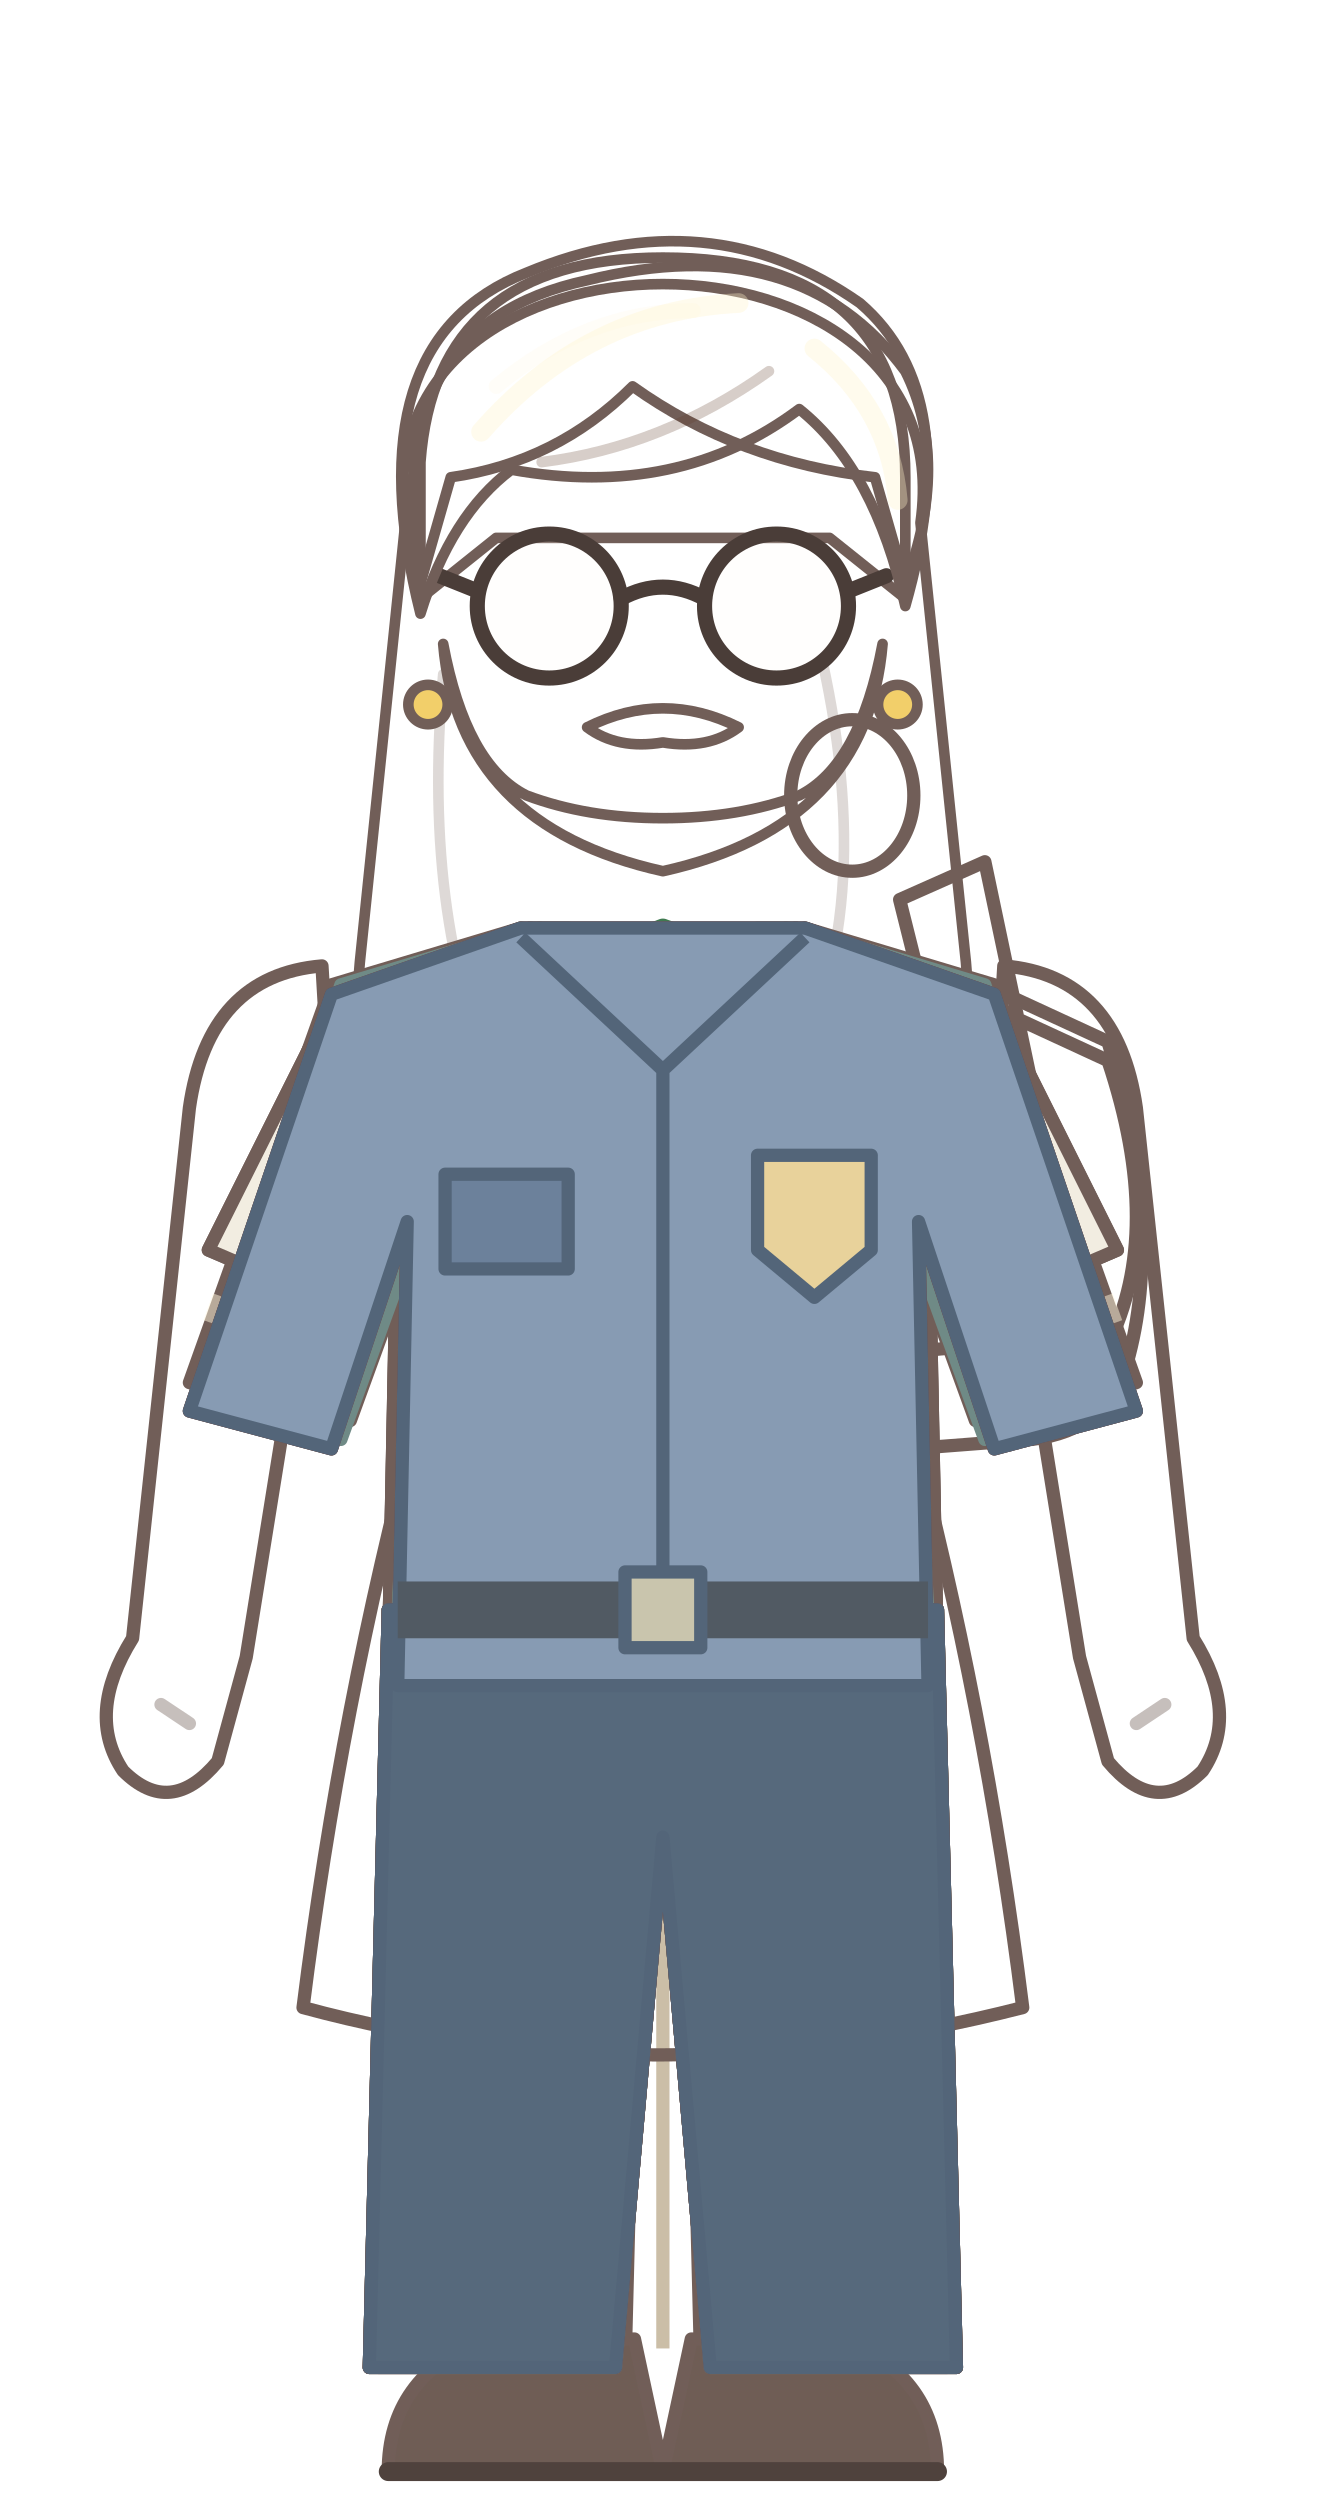
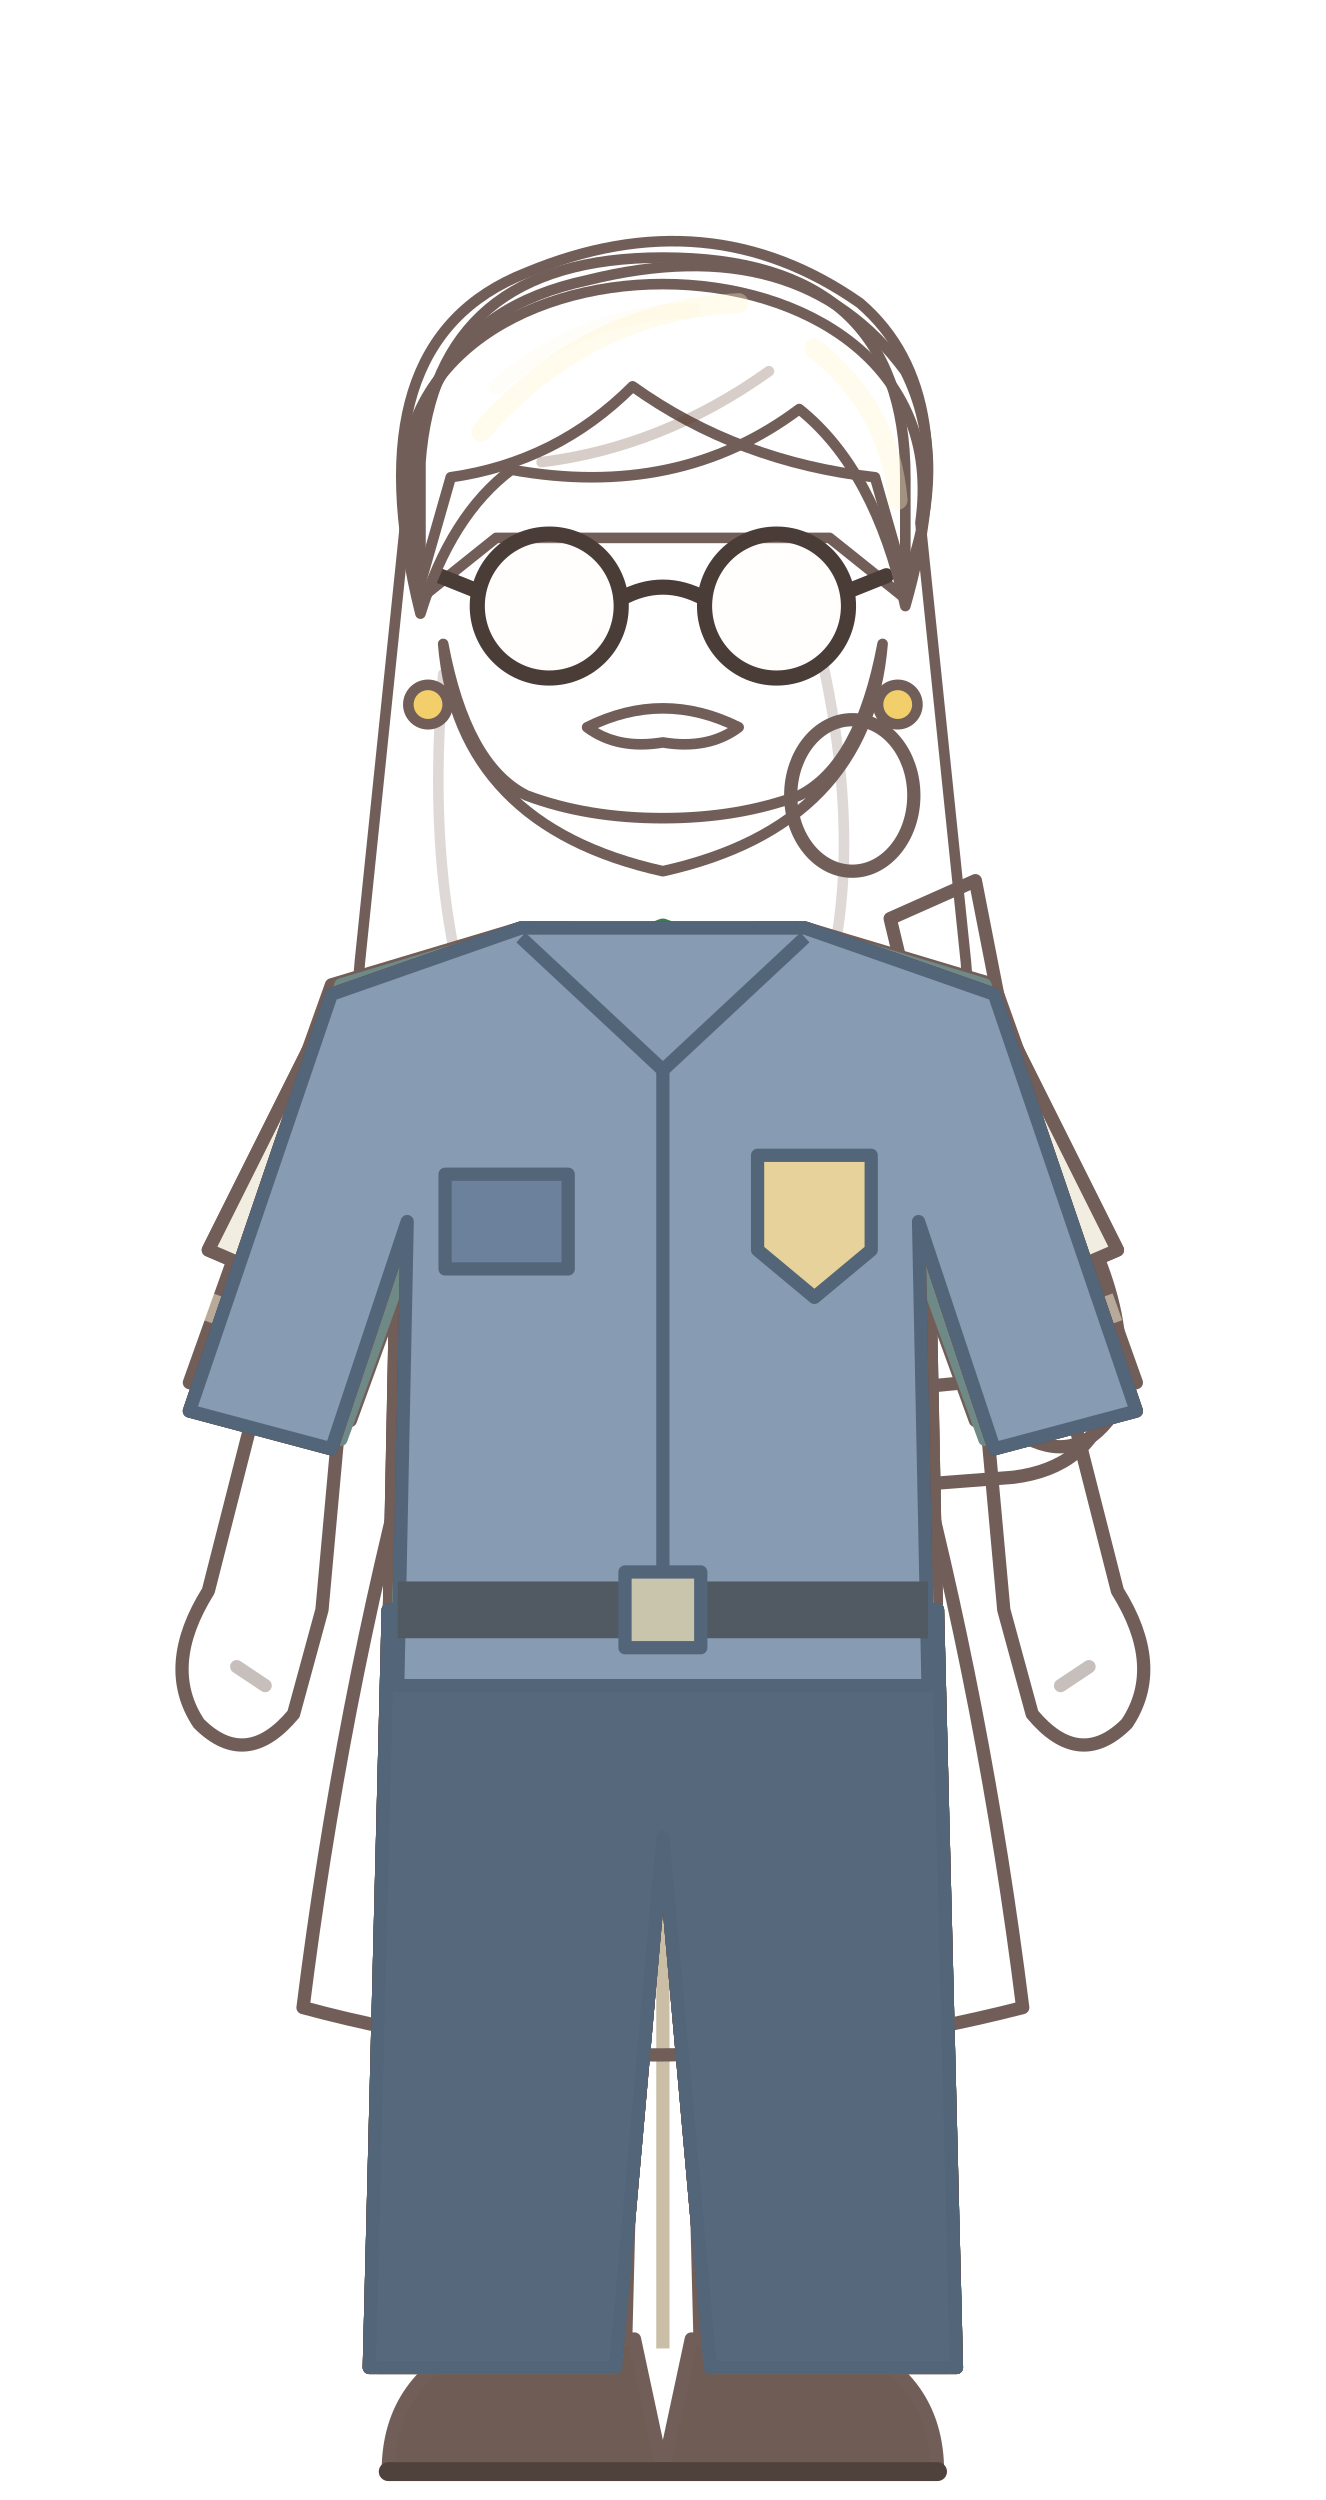
<svg xmlns="http://www.w3.org/2000/svg" width="140" height="264" viewBox="0 0 140 264">
  <g id="hair-back-short" transform="translate(14 4) scale(.8)" stroke="#715e58" stroke-width="1.4" stroke-linecap="round" stroke-linejoin="round">
    <path d="M38 74V56Q40 29 70 29q32 0 32 29v16l-10-8H48Z" fill="url(#material-2)" />
  </g>
  <g id="hair-back" transform="translate(14 4) scale(.8)" stroke="#715e58" stroke-width="1.4" stroke-linecap="round" stroke-linejoin="round">
    <path d="M36 64C30 22 110 22 104 64l6 58q2 22-14 26l-16 2q-10-4-10-14h0q0 10-10 14l-16-2q-16-4-14-26Z" fill="url(#material-2)" />
    <path d="M41 84q-3 34 8 56m42-58q8 36-6 58" fill="none" stroke="#594235" opacity=".2" />
  </g>
  <g id="legs" stroke="#715e58" stroke-width="1.4" stroke-linecap="round" stroke-linejoin="round">
    <path d="M50 172h18l-2 78H52Zm22 0h18l-2 78H74Z" fill="url(#material-3)" />
    <path d="M51 247h16l3 14H41q0-10 10-14Zm22 0h16q10 4 10 14H70Z" fill="#6f5d55" />
    <path d="M41 261h29m0 0h29" stroke="#4f423d" stroke-width="2" />
  </g>
  <g id="hands" stroke="#715e58" stroke-width="1.4" stroke-linecap="round" stroke-linejoin="round">
-     <path d="M34 102q-12 1-14 15l-6 56q-5 8-1 14q5 5 10-1l3-11 9-56Zm72 0q12 1 14 15l6 56q5 8 1 14q-5 5-10-1l-3-11-9-56Z" fill="url(#material-3)" />
-     <path d="m17 180 3 2m100 0 3-2" fill="none" opacity=".4" />
+     <path d="M48 108Q40 104 36 113L22 168q-5 8-1 14q5 5 10-1l3-11L36 148 43 128Zm44 0q8-4 12 5l14 55q5 8 1 14q-5 5-10-1l-3-11-2-22-7-20Z" fill="url(#material-3)" />
+     <path d="m25 176 3 2m84 0 3-2" fill="none" opacity=".4" />
  </g>
  <g id="arm-belly" stroke="#715e58" stroke-width="1.4" stroke-linejoin="round" stroke-linecap="round">
-     <path d="M104 104l13 6q6 20 2 34q-2 7-10 8l-26 2q-5-1-5-5t5-5l21-2q2-10-4-26Z" fill="url(#material-3)" />
-     <ellipse cx="80" cy="152" rx="8" ry="7" fill="url(#material-3)" />
+     <path d="M100 130l12-5q7 13 5 23q-2 7-10 8l-26 2q-5-1-5-5t5-5l21-2q2-4-1-12Z" fill="url(#material-3)" />
+     <ellipse cx="80" cy="153" rx="8" ry="7" fill="url(#material-3)" />
  </g>
  <g id="arm-cheek" stroke="#715e58" stroke-width="1.4" stroke-linejoin="round" stroke-linecap="round">
-     <path d="M104 106l13 6q6 18 0 30q-4 5-10 1l-12-48 9-4 8 38q-2-4-7-6Z" fill="url(#material-3)" />
+     <path d="M100 130l12-5q9 15 5 25q-4 5-10 1l-13-54 9-4 9 46q-2-3-5-4Z" fill="url(#material-3)" />
    <ellipse cx="90" cy="84" rx="6.5" ry="8" fill="url(#material-3)" />
  </g>
  <g id="hair-daniel" transform="translate(14 4) scale(.8)" stroke="#715e58" stroke-width="1.4" stroke-linecap="round" stroke-linejoin="round">
    <path d="M38 72Q32 38 60 32q28-7 42 12q6 12 0 28l-4-14q-18-2-32-12-10 10-24 12Z" fill="url(#material-2)" />
    <path d="M48 46q12-10 26-10" fill="none" stroke="#fff4de" stroke-width="2" opacity=".2" />
    <path d="M41 80q2 24 29 30q27-6 29-30q-3 16-11 20-8 3-18 3t-18-3q-8-4-11-20Z" fill="url(#material-2)" />
    <path d="M60 91q10-5 20 0-4 3-10 2-6 1-10-2Z" fill="url(#material-2)" />
    <g fill="#fffdf4" fill-opacity=".18" stroke="#4a3d38" stroke-width="2">
      <circle cx="55" cy="75" r="9.5" />
      <circle cx="85" cy="75" r="9.5" />
    </g>
    <path d="M64.5 74q5.5-3 11 0M45.5 73l-5-2m54 2 5-2" fill="none" stroke="#4a3d38" stroke-width="2" />
  </g>
  <g id="hair-fabiana" transform="translate(14 4) scale(.8)" stroke="#715e58" stroke-width="1.4" stroke-linecap="round" stroke-linejoin="round">
    <path d="M38 76Q29 40 52 31q24-10 44 4q14 12 6 40-4-18-14-26-16 12-38 8-8 6-12 19Z" fill="url(#material-2)" />
    <path d="M46 52q14-16 34-17m10 6q10 8 11 20" fill="none" stroke="#fff4cc" stroke-width="2.6" opacity=".35" />
    <path d="M54 56q16-2 30-12" fill="none" stroke="#5e3a26" opacity=".25" />
    <circle cx="39" cy="88" r="2.6" fill="#f2cf6a" />
    <circle cx="101" cy="88" r="2.6" fill="#f2cf6a" />
  </g>
  <g id="adult-sol-m" stroke="#715e58" stroke-width="1.4" stroke-linejoin="round">
    <path d="M41 170h58l2 80H75l-5-56-5 56H39Z" fill="#c9b48c" />
    <path d="M56 98l-20 6-14 28 14 6 6-12-1 50h58l-1-50 6 12 14-6-14-28-20-6q-14 11-28 0Z" fill="url(#material-4)" />
    <path d="M58 99q12 10 24 0" fill="none" stroke="#fff6dc" stroke-width="2" opacity=".6" />
    <path d="M41 168h58" stroke="#8e7a5e" stroke-width="3" />
    <path d="M70 196v52" stroke="#a8936d" opacity=".6" />
  </g>
  <g id="adult-outing-m" stroke="#715e58" stroke-width="1.4" stroke-linejoin="round">
    <path d="M41 170h58l2 80H75l-5-56-5 56H39Z" fill="#4e6377" />
    <path d="M55 98l-20 6-15 42 14 4 8-22-1 48h58l-1-48 8 22 14-4-15-42-20-6q-15 11-30 0Z" fill="url(#material-4)" />
    <path d="m57 98 13 11 13-11-3 10-10 4-10-4Z" fill="url(#material-4)" />
    <path d="M70 112v58" fill="none" />
    <circle cx="70" cy="126" r="1.6" fill="#fff6dc" />
    <circle cx="70" cy="142" r="1.6" fill="#fff6dc" />
    <circle cx="70" cy="158" r="1.6" fill="#fff6dc" />
    <path d="M22 138l14 5m82-5-14 5" stroke="#fff6dc" stroke-width="3" opacity=".5" />
    <path d="M41 168h58" stroke="#3b4a59" stroke-width="3" />
    <path d="M48 180h12m20 0h12" stroke="#8fa4b0" />
  </g>
  <g id="adult-sol" stroke="#715e58" stroke-width="1.4" stroke-linejoin="round">
    <path d="M57 98l-17 6-12 24 12 5 5-13q2 22-1 30-8 30-12 62 37 10 76 0-4-32-12-62-3-8-1-30l5 13 12-5-12-24-17-6q-13 10-26 0Z" fill="url(#material-4)" />
    <path d="M45 150q25 7 50 0" fill="none" stroke="#fff6dc" stroke-width="4" />
    <path d="M59 99q11 9 22 0" fill="none" stroke="#fff6dc" stroke-width="2" opacity=".6" />
    <g fill="#fff6dc" stroke="none" opacity=".55">
      <circle cx="58" cy="176" r="3" />
      <circle cx="80" cy="186" r="3" />
      <circle cx="66" cy="200" r="3" />
      <circle cx="86" cy="204" r="3" />
      <circle cx="62" cy="122" r="2.5" />
      <circle cx="80" cy="132" r="2.5" />
    </g>
  </g>
  <g id="adult-outing" stroke="#715e58" stroke-width="1.4" stroke-linejoin="round">
    <path d="M43 168h54l3 82H76l-6-56-6 56H40Z" fill="#5f5b74" />
    <path d="M58 99h24l2 70H56Z" fill="#fff6dc" />
    <path d="M56 98l-19 6-14 42 14 4 8-22-1 44h18l-4-54Zm28 0 19 6 14 42-14 4-8-22 1 44H78l4-54Z" fill="url(#material-4)" />
    <path d="M60 99q10 8 20 0" fill="none" />
    <path d="M47 140h10m26 0h10" stroke="#715e58" opacity=".4" />
    <path d="M43 168h54" stroke="#4a475c" stroke-width="3" />
  </g>
  <g id="adult-market" stroke="#715e58" stroke-width="1.4" stroke-linejoin="round">
    <path d="M41 170h58l2 80H75l-5-56-5 56H39Z" fill="#4e5866" />
    <path d="M56 98l-20 6-14 28 14 6 6-12-1 50h58l-1-50 6 12 14-6-14-28-20-6q-14 11-28 0Z" fill="#f2ede1" />
    <path d="M54 104l16 8 16-8v96H54Z" fill="#5f9e6e" />
    <path d="M54 104 70 98l16 6" fill="none" stroke="#3f7a50" stroke-width="2" />
    <path d="M60 150h20v14H60Z" fill="#4f8a5e" />
    <rect x="76" y="118" width="9" height="6" rx="1" fill="#fff6dc" stroke="#3f7a50" />
    <path d="M44 120l10 0m32 0 10 0" stroke="#3f7a50" stroke-width="2.5" />
  </g>
  <g id="adult-office" stroke="#647269" stroke-width="1.4" stroke-linejoin="round">
    <path d="M41 170h58l2 80H75l-5-56-5 56H39Z" fill="#626c72" />
    <path d="M55 98l-20 7-15 44 15 4 8-24-1 49h56l-1-49 8 24 15-4-15-44-20-7Z" fill="#91a79c" />
    <path d="m56 99 14 12 14-12-6 34H62Z" fill="#f5edda" />
    <path d="m67 108 3 3 3-3 2 24-5 6-5-6Z" fill="#c26a5e" />
    <path d="m57 99 13 26-11 10-9-18m33-18-13 26 11 10 9-18" fill="none" />
    <path d="M84 150h10v12H84Z" fill="#e8dbc3" />
  </g>
  <g id="adult-doctor" stroke="#6f8a86" stroke-width="1.4" stroke-linejoin="round">
    <path d="M41 170h58l2 80H75l-5-56-5 56H39Z" fill="#8fbfb6" />
    <path d="M58 99h24l2 70H56Z" fill="#a1c7c0" />
    <path d="M56 98l-20 6-15 44 15 4 8-22-4 82h22l2-60-4-54Zm28 0 20 6 15 44-15 4-8-22 4 82H78l-2-60 4-54Z" fill="#f6f7f2" />
    <path d="M60 100q-6 22 4 30q6 4 12 0q10-8 4-30" fill="none" stroke="#56606a" stroke-width="2" />
    <circle cx="70" cy="132" r="3.5" fill="#c9ced2" stroke="#56606a" />
    <path d="M86 136h10v10H86Z" fill="#dfe8e6" />
    <path d="M89 141h4m-2-2v4" stroke="#d26a62" />
  </g>
  <g id="adult-firefighter" stroke="#7a3a33" stroke-width="1.4" stroke-linejoin="round">
    <path d="M41 170h58l2 80H75l-5-56-5 56H39Z" fill="#b8453b" />
    <path d="M55 98l-20 7-15 44 15 4 8-24-1 49h56l-1-49 8 24 15-4-15-44-20-7Z" fill="#c8473c" />
    <path d="m57 99 13 9 13-9" fill="none" />
    <path d="M70 108v62" stroke="#3e3a3a" stroke-width="2" />
    <path d="M43 150h54M42 230h24m10 0h24" stroke="#f2d34b" stroke-width="5" />
    <path d="M23 140l14 4m80-4-14 4" stroke="#f2d34b" stroke-width="4" />
    <path d="M43 150h54M42 230h24m10 0h24" stroke="#e7e2d0" stroke-width="1.5" />
  </g>
  <g id="adult-police" stroke="#536579" stroke-width="1.4" stroke-linejoin="round">
    <path d="M41 170h58l2 80H75l-5-56-5 56H39Z" fill="#56697c" />
    <path d="M55 98l-20 7-15 44 15 4 8-24-1 49h56l-1-49 8 24 15-4-15-44-20-7Z" fill="#879bb3" />
    <path d="m55 99 15 14 15-14m-15 14v55" fill="none" />
    <path d="M80 122h12v10l-6 5-6-5Z" fill="#e8d29b" />
    <path d="M47 124h13v10H47Z" fill="#6c819b" />
    <path d="M42 170h56" stroke="#515a63" stroke-width="6" />
    <rect x="66" y="166" width="8" height="8" fill="#c9c5ad" />
  </g>
</svg>
